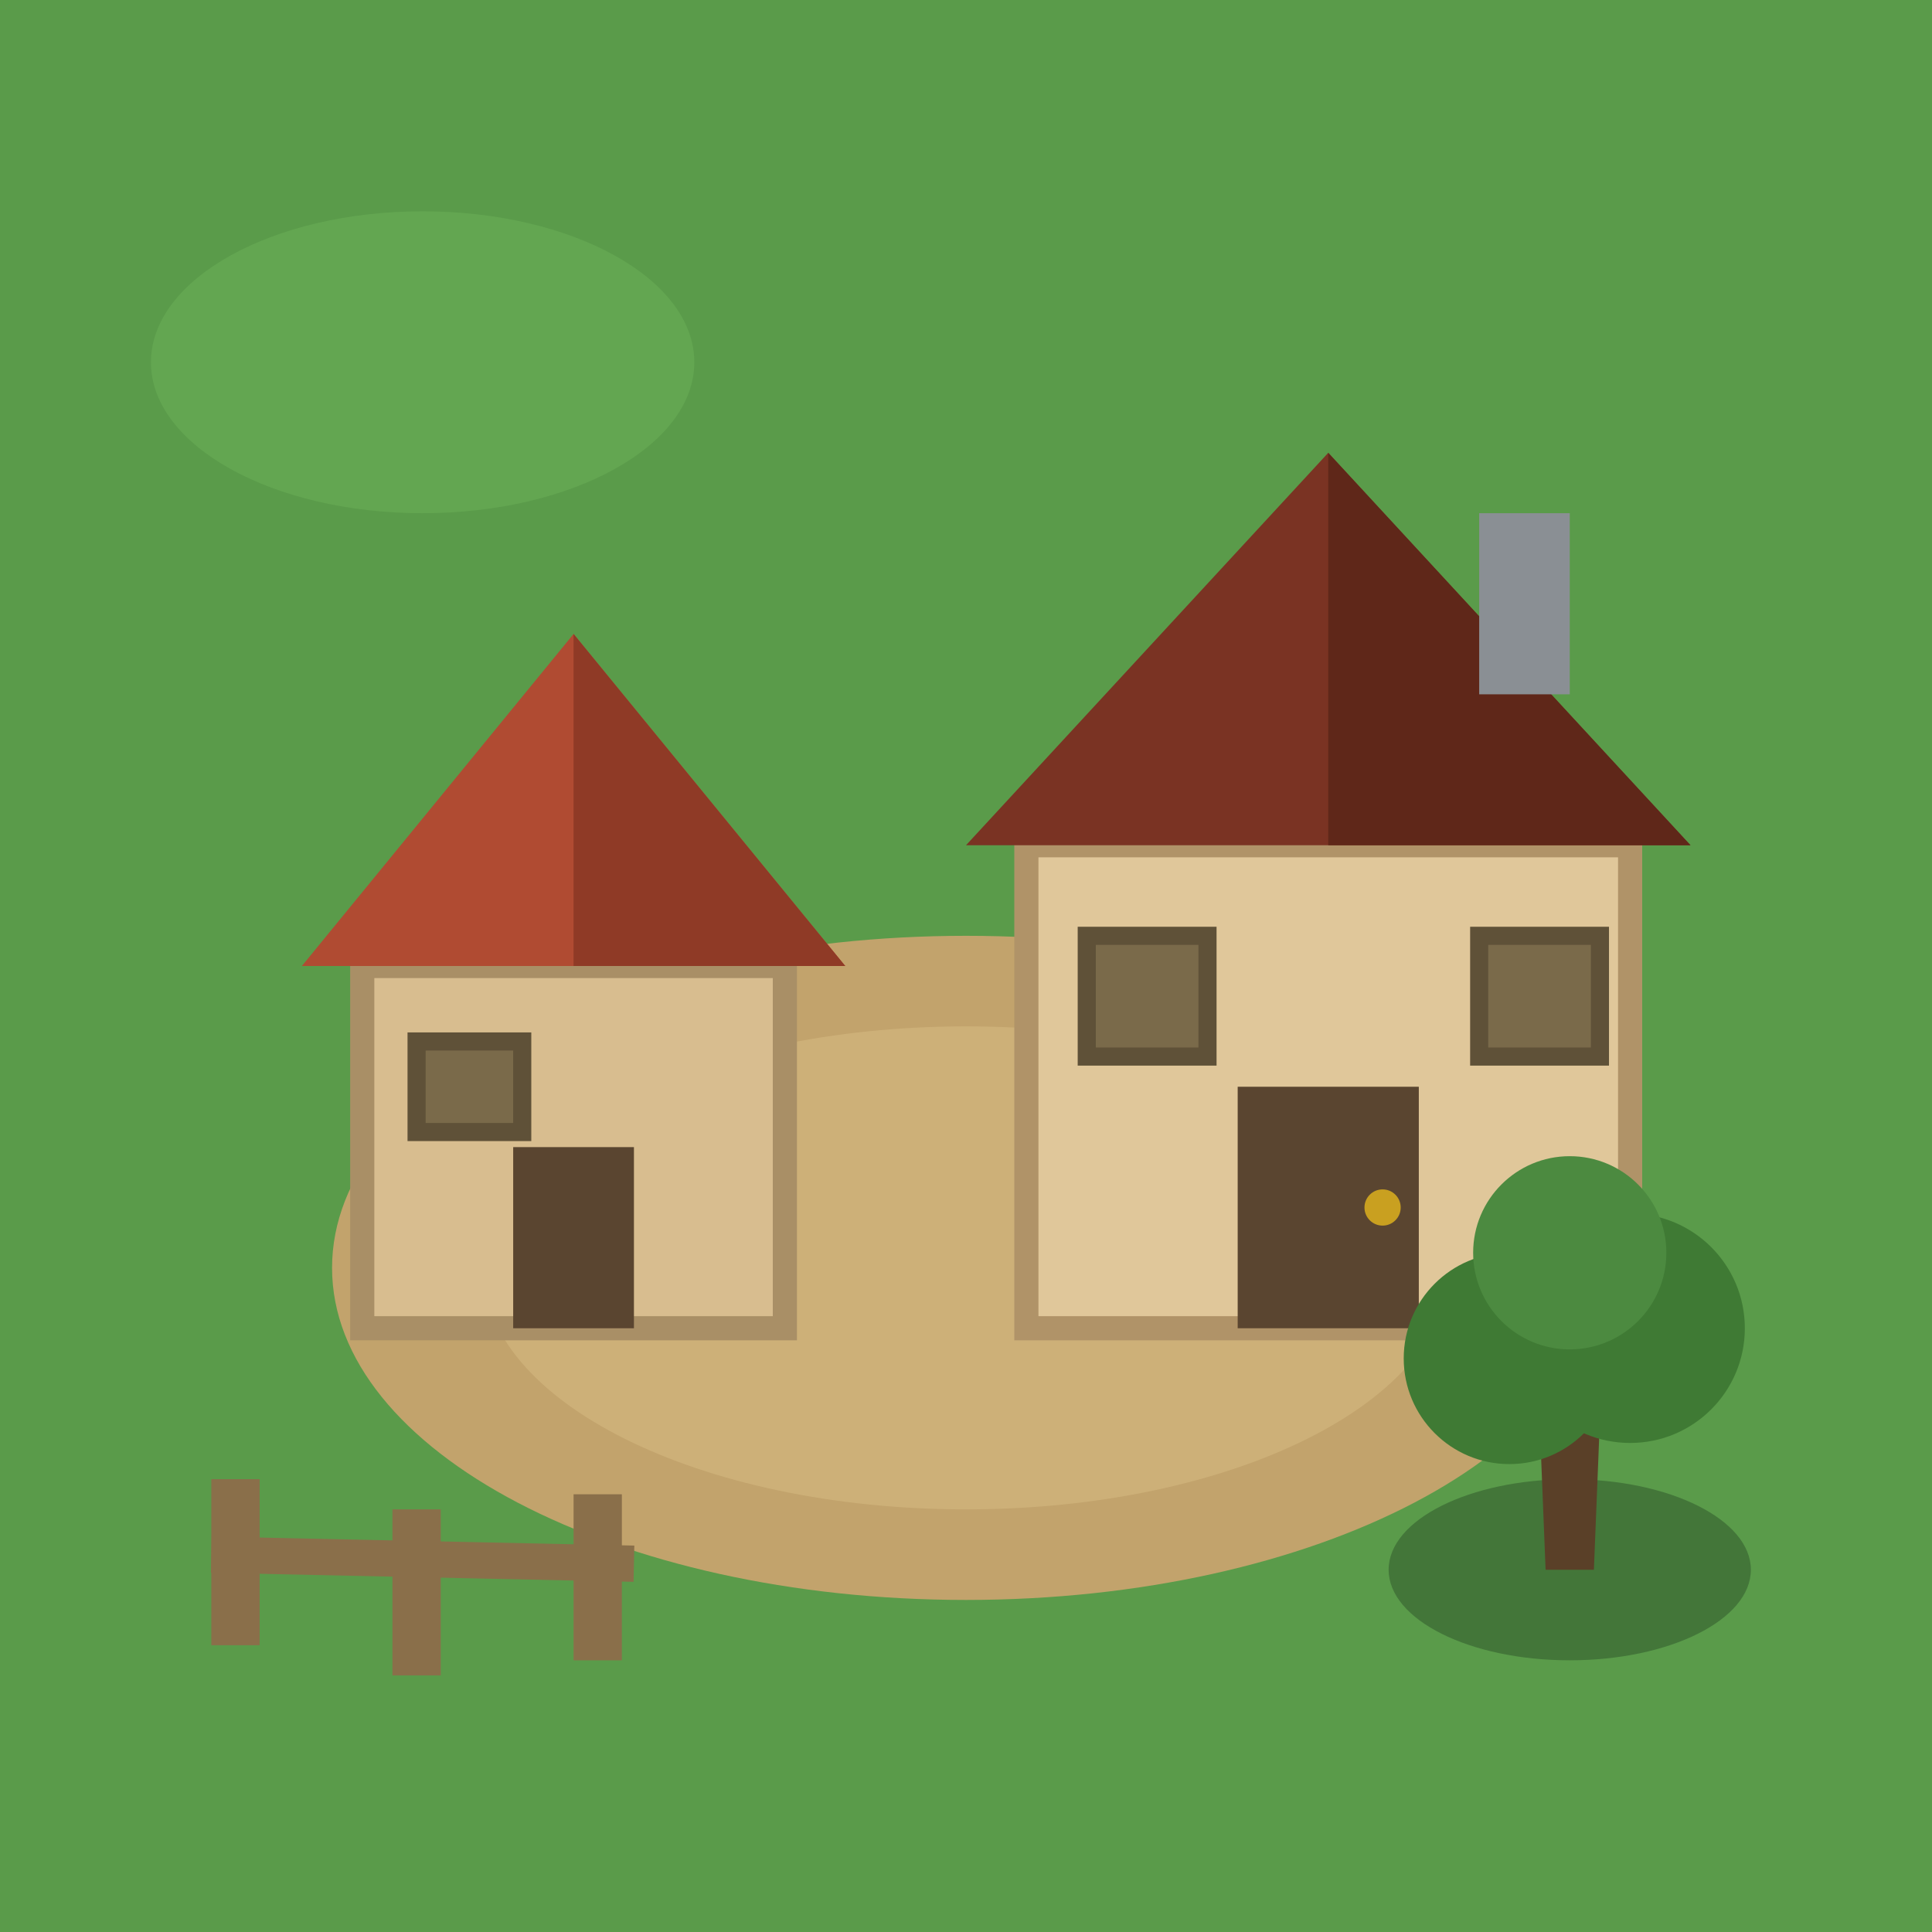
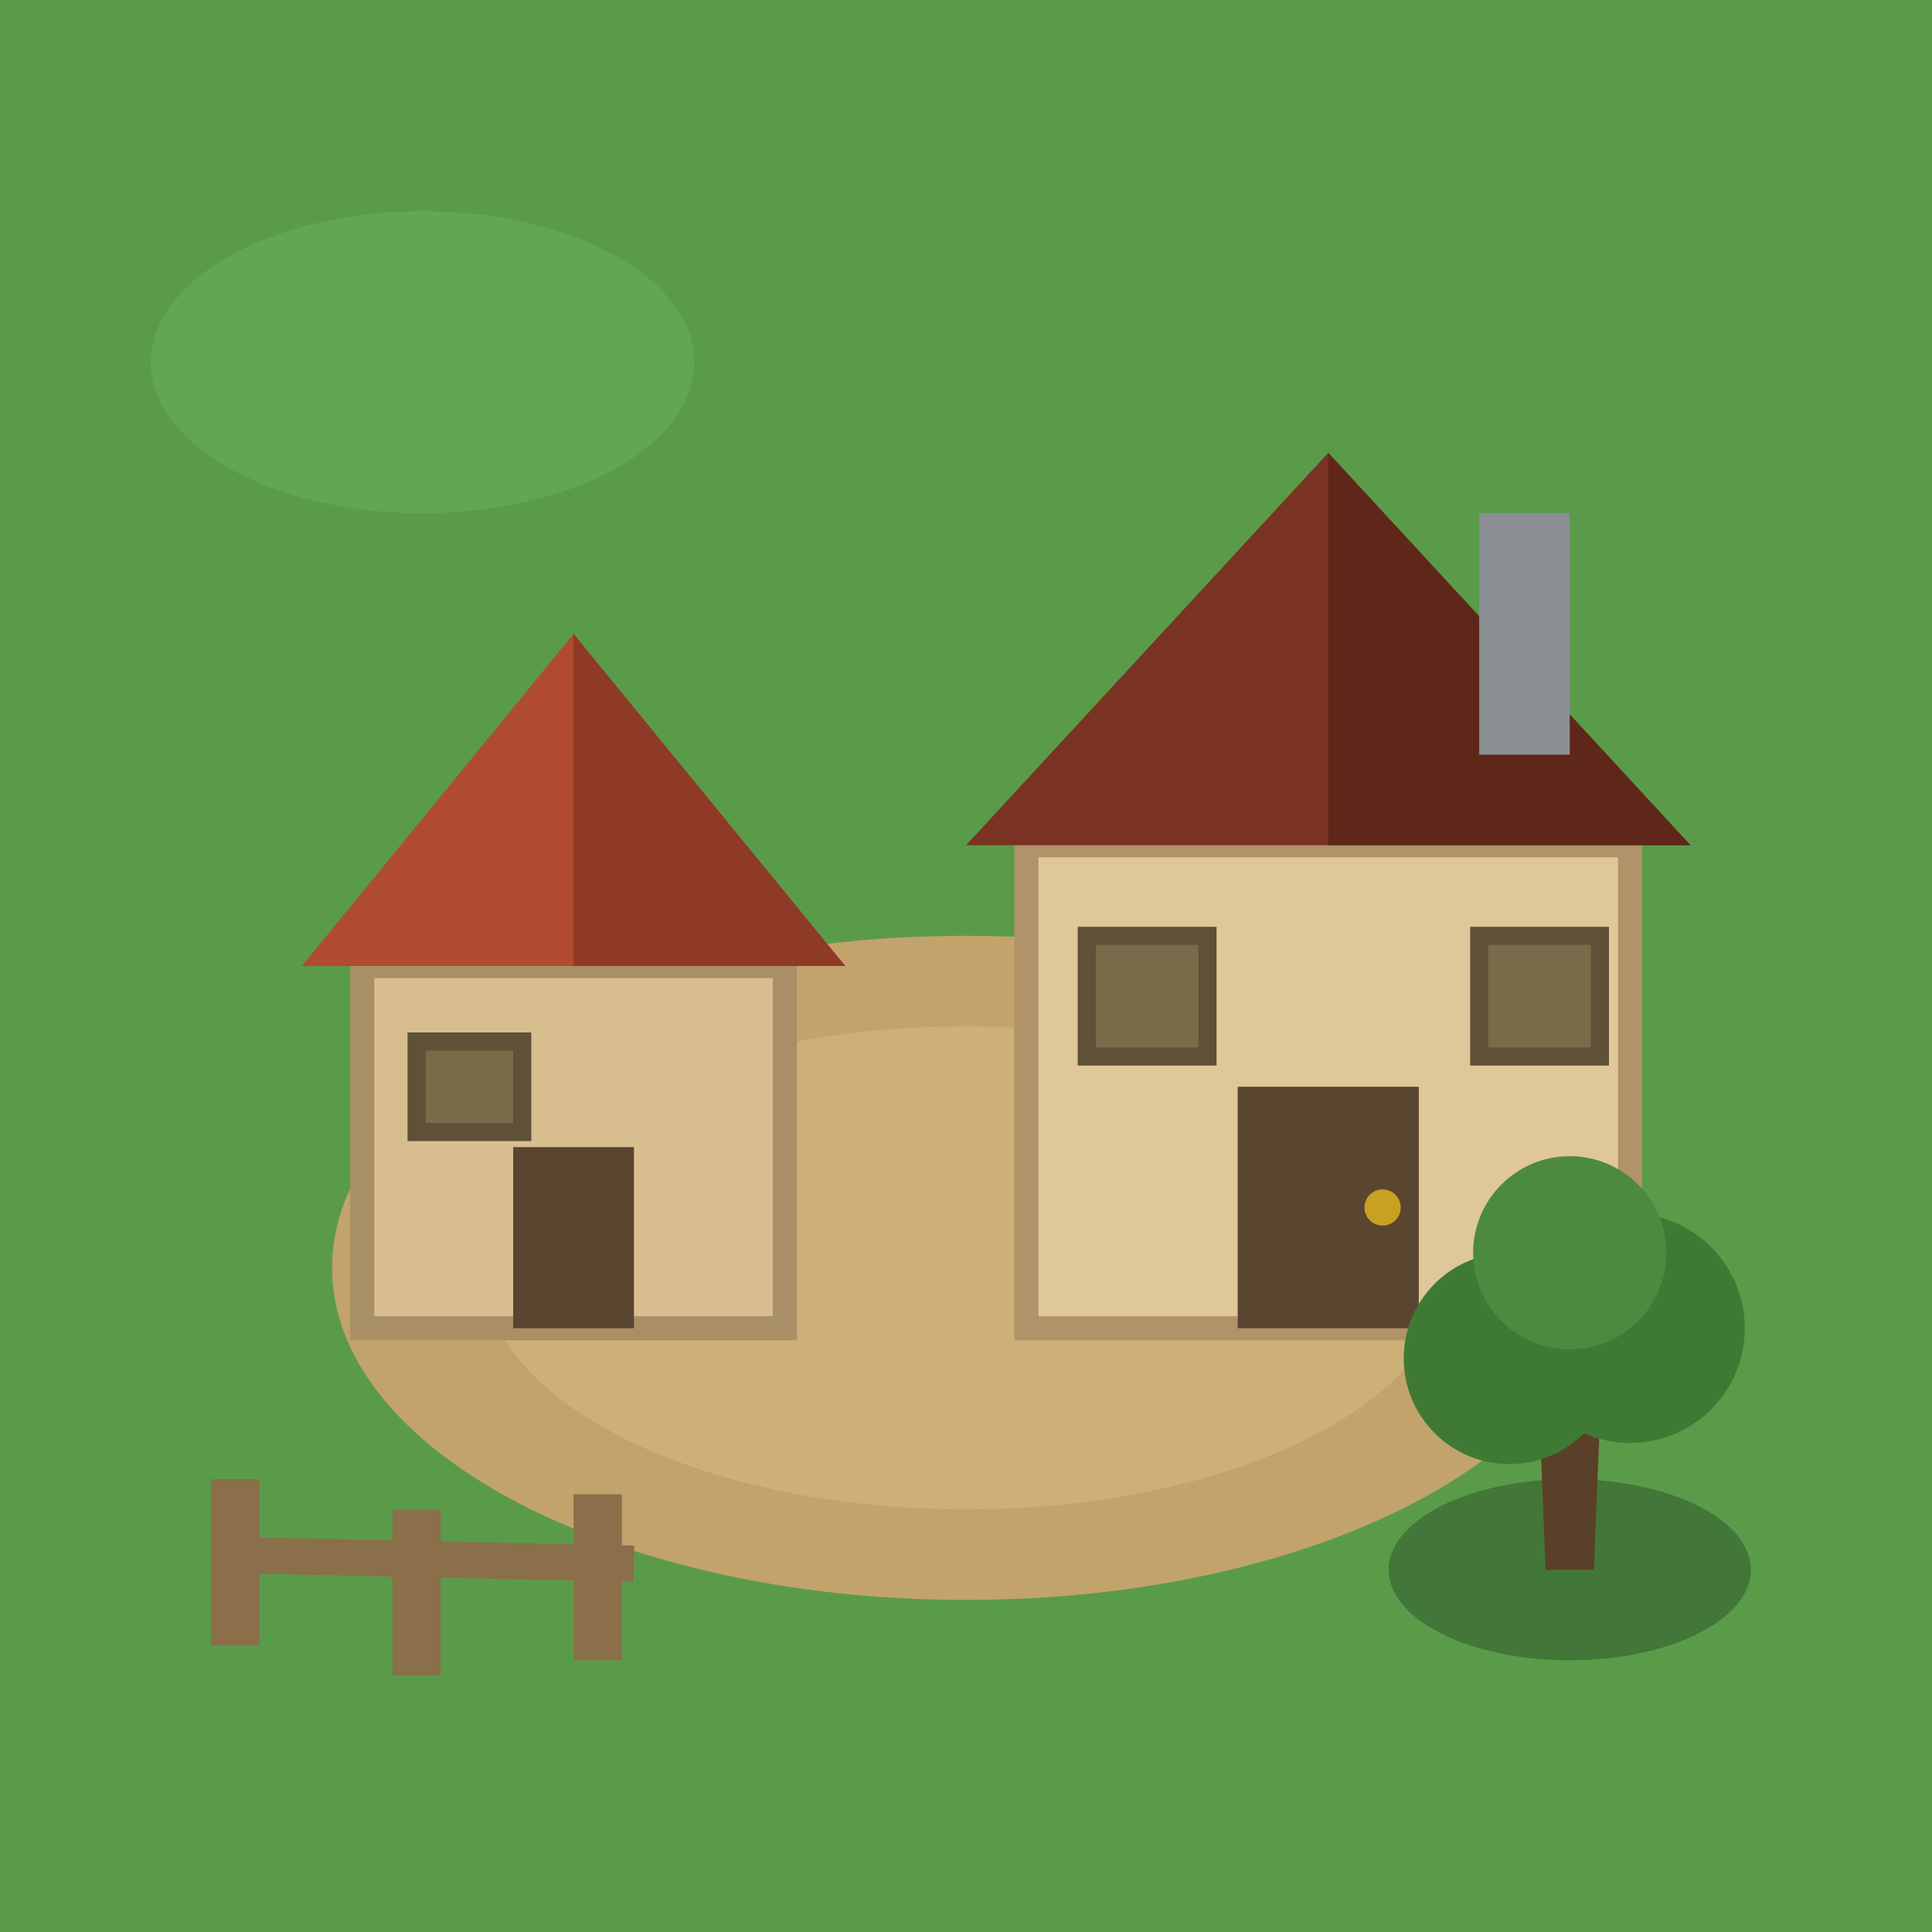
<svg xmlns="http://www.w3.org/2000/svg" viewBox="0 0 64 64">
  <rect width="64" height="64" fill="#5a9b4a" />
  <ellipse cx="14" cy="12" rx="9" ry="5" fill="#63a651" />
  <ellipse cx="32" cy="42" rx="21" ry="11" fill="#c2a36c" />
  <ellipse cx="32" cy="42" rx="16" ry="8" fill="#cdb078" />
  <g>
    <rect x="12" y="32" width="14" height="12" fill="#d8bd8f" />
    <rect x="12" y="32" width="14" height="12" fill="none" stroke="#a98f66" stroke-width="0.8" />
    <polygon points="10,32 19,21 28,32" fill="#b04b32" />
    <polygon points="19,21 28,32 19,32" fill="#8f3a26" />
    <rect x="17" y="38" width="4" height="6" fill="#5a4530" />
    <rect x="13.8" y="34.5" width="3.5" height="3" fill="#7a6a4a" stroke="#5f5138" stroke-width="0.6" />
  </g>
  <g>
    <rect x="34" y="28" width="20" height="16" fill="#e0c79a" />
    <rect x="34" y="28" width="20" height="16" fill="none" stroke="#b09368" stroke-width="0.8" />
    <polygon points="32,28 44,15 56,28" fill="#7a3323" />
    <polygon points="44,15 56,28 44,28" fill="#5f2719" />
-     <rect x="49" y="17" width="3" height="6" fill="#8a8f94" />
+     <rect x="49" y="17" width="3" height="8" fill="#8a8f94" />
    <rect x="41" y="36" width="6" height="8" fill="#5a4530" />
    <circle cx="45.8" cy="40" r="0.6" fill="#c9a020" />
    <rect x="36" y="31" width="4" height="4" fill="#7a6a4a" stroke="#5f5138" stroke-width="0.6" />
    <rect x="49" y="31" width="4" height="4" fill="#7a6a4a" stroke="#5f5138" stroke-width="0.6" />
  </g>
  <g fill="#8a6f4a">
    <rect x="7" y="49" width="1.6" height="5.5" />
    <rect x="13" y="50" width="1.6" height="5.5" />
    <rect x="19" y="49.5" width="1.6" height="5.5" />
  </g>
  <path d="M7 51.5 L21 51.8" stroke="#8a6f4a" stroke-width="1.2" fill="none" />
  <g>
    <ellipse cx="52" cy="52" rx="6" ry="3" fill="#2b5228" opacity="0.5" />
    <path d="M51.2 52 L51 47 L53 47 L52.8 52 Z" fill="#5a4028" />
    <circle cx="50" cy="45" r="3.5" fill="#3f7a34" />
    <circle cx="54" cy="44" r="3.8" fill="#3f7a34" />
    <circle cx="52" cy="41.5" r="3.2" fill="#4c8a40" />
  </g>
</svg>
